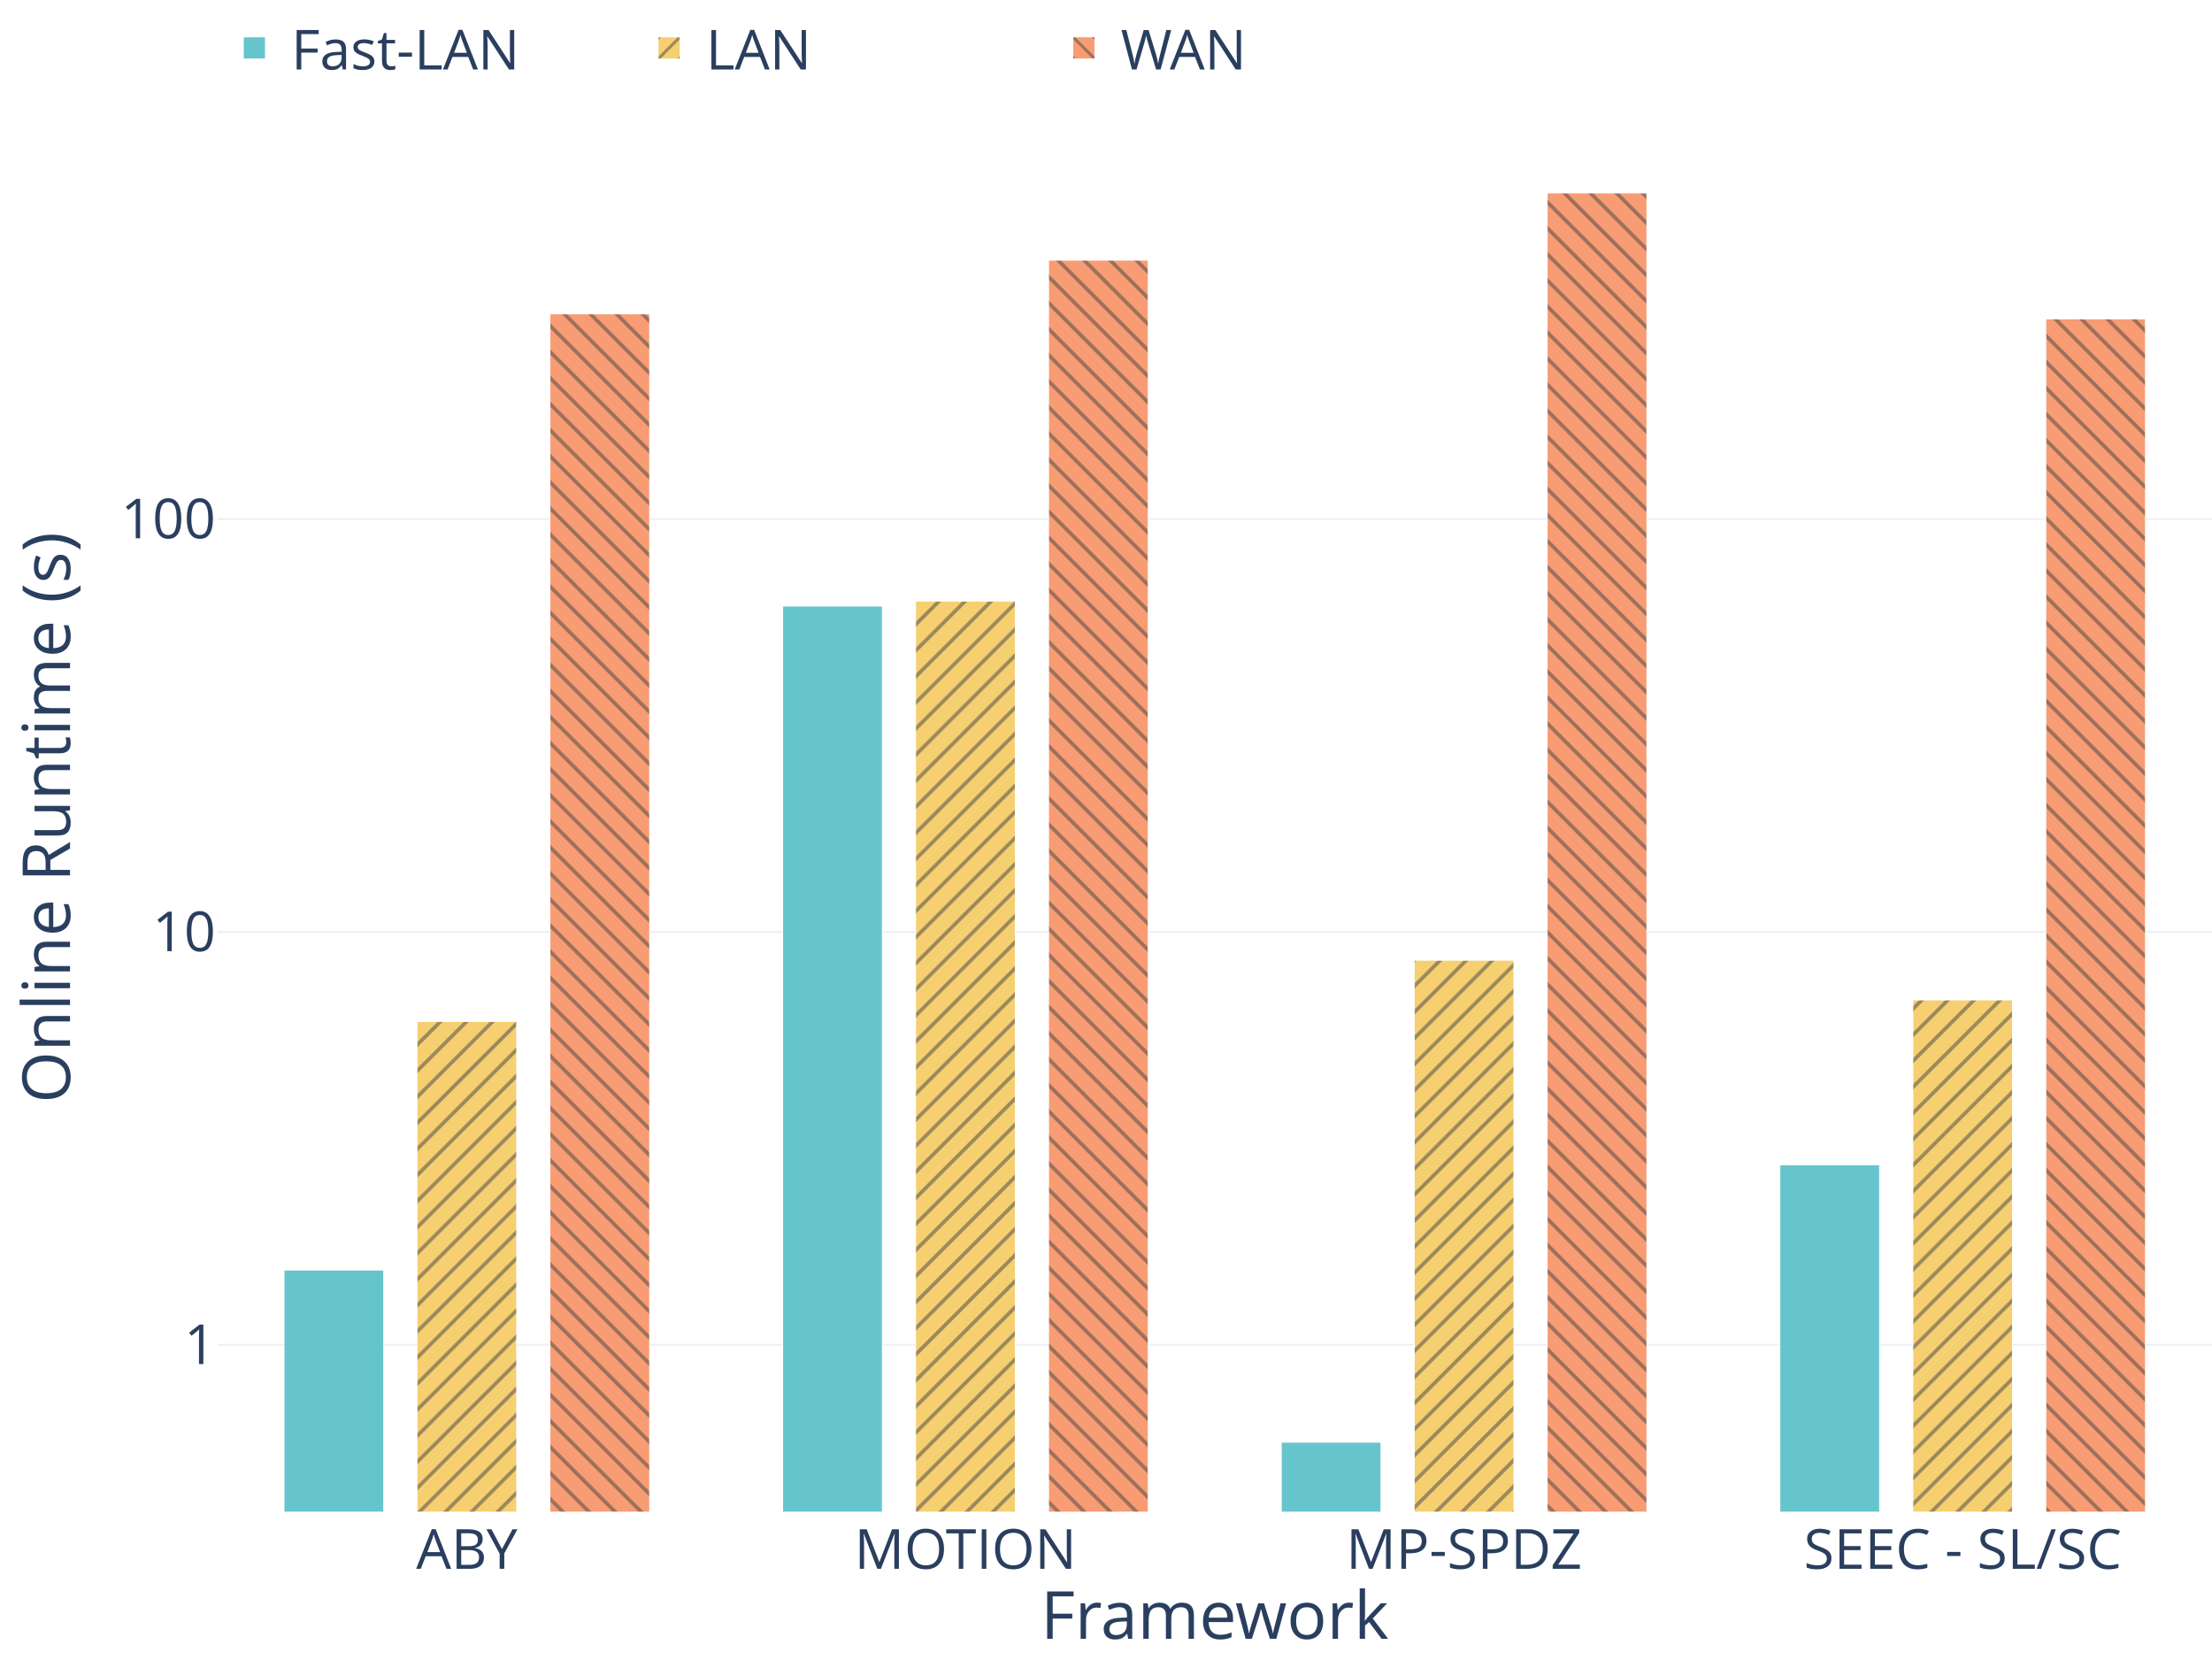
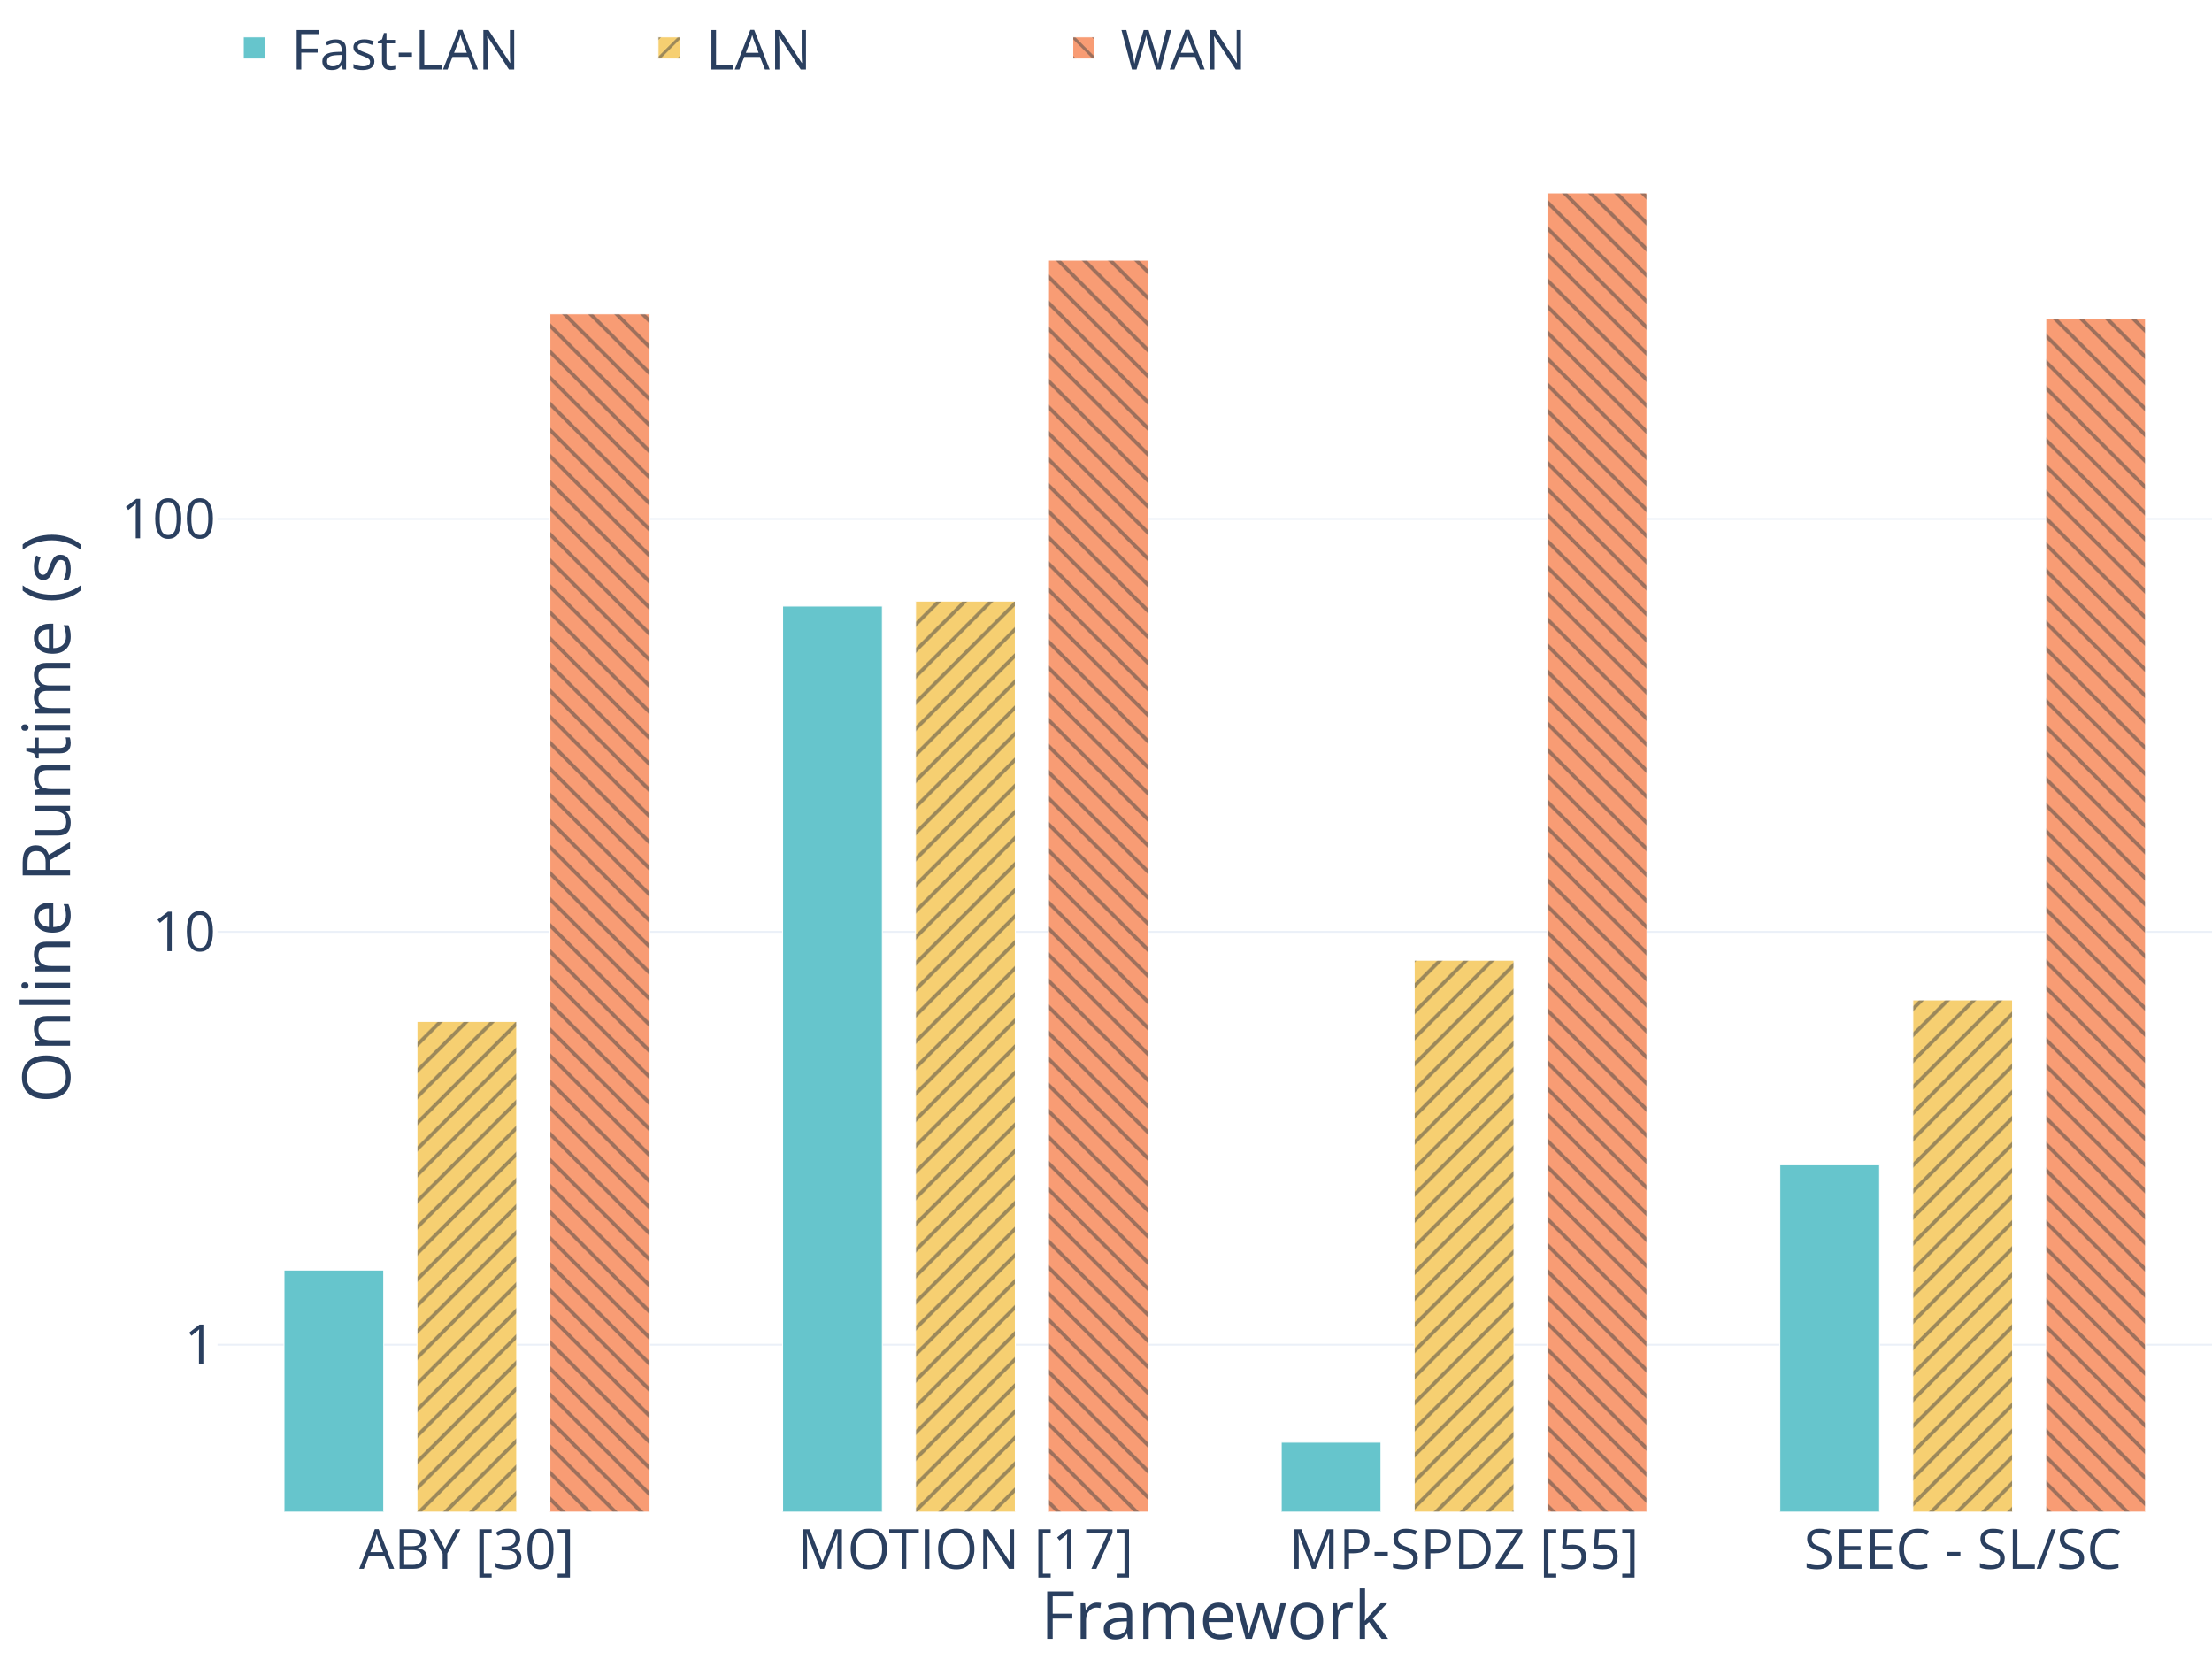
<svg xmlns="http://www.w3.org/2000/svg" class="main-svg" width="1200" height="900" style="" viewBox="0 0 1200 900">
  <rect x="0" y="0" width="1200" height="900" style="fill: rgb(255, 255, 255); fill-opacity: 1;" />
-   <defs id="defs-5293b6">
+   <defs id="defs-2181cd">
    <g class="clips">
-       <clipPath id="clip5293b6xyplot" class="plotclip">
+       <clipPath id="clip2181cdxyplot" class="plotclip">
        <rect width="1082" height="753" />
      </clipPath>
-       <clipPath class="axesclip" id="clip5293b6x">
+       <clipPath class="axesclip" id="clip2181cdx">
        <rect x="118" y="0" width="1082" height="900" />
      </clipPath>
-       <clipPath class="axesclip" id="clip5293b6y">
+       <clipPath class="axesclip" id="clip2181cdy">
        <rect x="0" y="67" width="1200" height="753" />
      </clipPath>
-       <clipPath class="axesclip" id="clip5293b6xy">
+       <clipPath class="axesclip" id="clip2181cdxy">
        <rect x="118" y="67" width="1082" height="753" />
      </clipPath>
    </g>
    <g class="gradients" />
    <g class="patterns">
-       <pattern id="p5293b6-legend-4f2b62" width="14.142px" height="14.142px" patternUnits="userSpaceOnUse" patternTransform="scale(0.8)">
+       <pattern id="p2181cd-legend-adf3a0" width="14.142px" height="14.142px" patternUnits="userSpaceOnUse" patternTransform="scale(0.8)">
        <rect width="14.142px" height="14.142px" fill="rgb(246, 207, 113)" fill-opacity="1" />
        <path d="M-3.536,3.536l7.071,-7.071M0,14.142L14.142,0M10.607,17.678l7.071,-7.071" opacity="0.5" stroke="rgb(68, 68, 68)" stroke-width="2px" />
      </pattern>
-       <pattern id="p5293b6-legend-6bab5e" width="14.142px" height="14.142px" patternUnits="userSpaceOnUse" patternTransform="scale(0.8)">
+       <pattern id="p2181cd-legend-cd96aa" width="14.142px" height="14.142px" patternUnits="userSpaceOnUse" patternTransform="scale(0.8)">
        <rect width="14.142px" height="14.142px" fill="rgb(248, 156, 116)" fill-opacity="1" />
        <path d="M10.607,-3.536l7.071,7.071M0,0L14.142,14.142M-3.536,10.607l7.071,7.071" opacity="0.5" stroke="rgb(68, 68, 68)" stroke-width="2px" />
      </pattern>
-       <pattern id="p5293b6-4f2b62" width="14.142px" height="14.142px" patternUnits="userSpaceOnUse" patternTransform="">
+       <pattern id="p2181cd-adf3a0" width="14.142px" height="14.142px" patternUnits="userSpaceOnUse" patternTransform="">
        <rect width="14.142px" height="14.142px" fill="rgb(246, 207, 113)" fill-opacity="1" />
        <path d="M-3.536,3.536l7.071,-7.071M0,14.142L14.142,0M10.607,17.678l7.071,-7.071" opacity="0.5" stroke="rgb(68, 68, 68)" stroke-width="2px" />
      </pattern>
-       <pattern id="p5293b6-6bab5e" width="14.142px" height="14.142px" patternUnits="userSpaceOnUse" patternTransform="">
+       <pattern id="p2181cd-cd96aa" width="14.142px" height="14.142px" patternUnits="userSpaceOnUse" patternTransform="">
        <rect width="14.142px" height="14.142px" fill="rgb(248, 156, 116)" fill-opacity="1" />
        <path d="M10.607,-3.536l7.071,7.071M0,0L14.142,14.142M-3.536,10.607l7.071,7.071" opacity="0.5" stroke="rgb(68, 68, 68)" stroke-width="2px" />
      </pattern>
    </g>
  </defs>
  <g class="bglayer" />
  <g class="layer-below">
    <g class="imagelayer" />
    <g class="shapelayer" />
  </g>
  <g class="cartesianlayer">
    <g class="subplot xy">
      <g class="layer-subplot">
        <g class="shapelayer" />
        <g class="imagelayer" />
      </g>
      <g class="minor-gridlayer">
        <g class="x" />
        <g class="y" />
      </g>
      <g class="gridlayer">
        <g class="x" />
        <g class="y">
          <path class="ygrid crisp" transform="translate(0,729.45)" d="M118,0h1082" style="stroke: rgb(235, 240, 248); stroke-opacity: 1; stroke-width: 1px;" />
          <path class="ygrid crisp" transform="translate(0,505.48)" d="M118,0h1082" style="stroke: rgb(235, 240, 248); stroke-opacity: 1; stroke-width: 1px;" />
          <path class="ygrid crisp" transform="translate(0,281.51)" d="M118,0h1082" style="stroke: rgb(235, 240, 248); stroke-opacity: 1; stroke-width: 1px;" />
        </g>
      </g>
      <g class="zerolinelayer" />
      <path class="xlines-below" />
      <path class="ylines-below" />
      <g class="overlines-below" />
      <g class="xaxislayer-below" />
      <g class="yaxislayer-below" />
      <g class="overaxes-below" />
-       <g class="plot" transform="translate(118,67)" clip-path="url(#clip5293b6xyplot)">
+       <g class="plot" transform="translate(118,67)" clip-path="url(#clip2181cdxyplot)">
        <g class="barlayer mlayer">
          <g class="trace bars" style="opacity: 1;">
            <g class="points">
              <g class="point">
                <path d="M36.07,7906.5V621.93H90.17V7906.5Z" style="vector-effect: none; opacity: 1; stroke-width: 0.5px; fill: rgb(102, 197, 204); fill-opacity: 1; stroke: rgb(255, 255, 255); stroke-opacity: 1;" />
              </g>
              <g class="point">
                <path d="M306.57,7906.5V261.77H360.67V7906.5Z" style="vector-effect: none; opacity: 1; stroke-width: 0.5px; fill: rgb(102, 197, 204); fill-opacity: 1; stroke: rgb(255, 255, 255); stroke-opacity: 1;" />
              </g>
              <g class="point">
                <path d="M577.07,7906.5V715.35H631.17V7906.5Z" style="vector-effect: none; opacity: 1; stroke-width: 0.5px; fill: rgb(102, 197, 204); fill-opacity: 1; stroke: rgb(255, 255, 255); stroke-opacity: 1;" />
              </g>
              <g class="point">
                <path d="M847.57,7906.5V564.84H901.67V7906.5Z" style="vector-effect: none; opacity: 1; stroke-width: 0.5px; fill: rgb(102, 197, 204); fill-opacity: 1; stroke: rgb(255, 255, 255); stroke-opacity: 1;" />
              </g>
            </g>
          </g>
          <g class="trace bars" style="opacity: 1;">
            <g class="points">
              <g class="point">
-                 <path d="M108.2,7906.5V487.09H162.3V7906.5Z" class="pattern_filled" style="vector-effect: none; opacity: 1; stroke-width: 0.5px; fill: url('#p5293b6-4f2b62'); stroke: rgb(255, 255, 255); stroke-opacity: 1;" />
-               </g>
-               <g class="point">
-                 <path d="M378.7,7906.5V259.04H432.8V7906.5Z" class="pattern_filled" style="vector-effect: none; opacity: 1; stroke-width: 0.5px; fill: url('#p5293b6-4f2b62'); stroke: rgb(255, 255, 255); stroke-opacity: 1;" />
-               </g>
-               <g class="point">
-                 <path d="M649.2,7906.5V453.86H703.3V7906.5Z" class="pattern_filled" style="vector-effect: none; opacity: 1; stroke-width: 0.5px; fill: url('#p5293b6-4f2b62'); stroke: rgb(255, 255, 255); stroke-opacity: 1;" />
-               </g>
-               <g class="point">
-                 <path d="M919.7,7906.5V475.42H973.8V7906.5Z" class="pattern_filled" style="vector-effect: none; opacity: 1; stroke-width: 0.5px; fill: url('#p5293b6-4f2b62'); stroke: rgb(255, 255, 255); stroke-opacity: 1;" />
+                 <path d="M108.2,7906.5V487.09H162.3V7906.5Z" class="pattern_filled" style="vector-effect: none; opacity: 1; stroke-width: 0.5px; fill: url('#p2181cd-adf3a0'); stroke: rgb(255, 255, 255); stroke-opacity: 1;" />
+               </g>
+               <g class="point">
+                 <path d="M378.7,7906.5V259.04H432.8V7906.5Z" class="pattern_filled" style="vector-effect: none; opacity: 1; stroke-width: 0.5px; fill: url('#p2181cd-adf3a0'); stroke: rgb(255, 255, 255); stroke-opacity: 1;" />
+               </g>
+               <g class="point">
+                 <path d="M649.2,7906.5V453.86H703.3V7906.5Z" class="pattern_filled" style="vector-effect: none; opacity: 1; stroke-width: 0.5px; fill: url('#p2181cd-adf3a0'); stroke: rgb(255, 255, 255); stroke-opacity: 1;" />
+               </g>
+               <g class="point">
+                 <path d="M919.7,7906.5V475.42H973.8V7906.5Z" class="pattern_filled" style="vector-effect: none; opacity: 1; stroke-width: 0.5px; fill: url('#p2181cd-adf3a0'); stroke: rgb(255, 255, 255); stroke-opacity: 1;" />
              </g>
            </g>
          </g>
          <g class="trace bars" style="opacity: 1;">
            <g class="points">
              <g class="point">
-                 <path d="M180.33,7906.5V103.26H234.43V7906.5Z" class="pattern_filled" style="vector-effect: none; opacity: 1; stroke-width: 0.5px; fill: url('#p5293b6-6bab5e'); stroke: rgb(255, 255, 255); stroke-opacity: 1;" />
-               </g>
-               <g class="point">
-                 <path d="M450.83,7906.5V74.13H504.93V7906.5Z" class="pattern_filled" style="vector-effect: none; opacity: 1; stroke-width: 0.5px; fill: url('#p5293b6-6bab5e'); stroke: rgb(255, 255, 255); stroke-opacity: 1;" />
-               </g>
-               <g class="point">
-                 <path d="M721.33,7906.5V37.65H775.43V7906.5Z" class="pattern_filled" style="vector-effect: none; opacity: 1; stroke-width: 0.5px; fill: url('#p5293b6-6bab5e'); stroke: rgb(255, 255, 255); stroke-opacity: 1;" />
-               </g>
-               <g class="point">
-                 <path d="M991.83,7906.5V105.98H1045.93V7906.5Z" class="pattern_filled" style="vector-effect: none; opacity: 1; stroke-width: 0.5px; fill: url('#p5293b6-6bab5e'); stroke: rgb(255, 255, 255); stroke-opacity: 1;" />
+                 <path d="M180.33,7906.5V103.26H234.43V7906.5Z" class="pattern_filled" style="vector-effect: none; opacity: 1; stroke-width: 0.5px; fill: url('#p2181cd-cd96aa'); stroke: rgb(255, 255, 255); stroke-opacity: 1;" />
+               </g>
+               <g class="point">
+                 <path d="M450.83,7906.5V74.13H504.93V7906.5Z" class="pattern_filled" style="vector-effect: none; opacity: 1; stroke-width: 0.5px; fill: url('#p2181cd-cd96aa'); stroke: rgb(255, 255, 255); stroke-opacity: 1;" />
+               </g>
+               <g class="point">
+                 <path d="M721.33,7906.5V37.65H775.43V7906.5Z" class="pattern_filled" style="vector-effect: none; opacity: 1; stroke-width: 0.5px; fill: url('#p2181cd-cd96aa'); stroke: rgb(255, 255, 255); stroke-opacity: 1;" />
+               </g>
+               <g class="point">
+                 <path d="M991.83,7906.5V105.98H1045.93V7906.5Z" class="pattern_filled" style="vector-effect: none; opacity: 1; stroke-width: 0.5px; fill: url('#p2181cd-cd96aa'); stroke: rgb(255, 255, 255); stroke-opacity: 1;" />
              </g>
            </g>
          </g>
        </g>
      </g>
      <g class="overplot" />
      <path class="xlines-above crisp" d="M0,0" style="fill: none;" />
      <path class="ylines-above crisp" d="M0,0" style="fill: none;" />
      <g class="overlines-above" />
      <g class="xaxislayer-above">
        <g class="xtick">
-           <text text-anchor="middle" x="0" y="851" transform="translate(253.25,0)" style="font-family: 'Open Sans', verdana, arial, sans-serif; font-size: 30px; fill: rgb(42, 63, 95); fill-opacity: 1; white-space: pre; opacity: 1;">ABY</text>
-         </g>
-         <g class="xtick">
-           <text text-anchor="middle" x="0" y="851" transform="translate(523.75,0)" style="font-family: 'Open Sans', verdana, arial, sans-serif; font-size: 30px; fill: rgb(42, 63, 95); fill-opacity: 1; white-space: pre; opacity: 1;">MOTION</text>
-         </g>
-         <g class="xtick">
-           <text text-anchor="middle" x="0" y="851" transform="translate(794.25,0)" style="font-family: 'Open Sans', verdana, arial, sans-serif; font-size: 30px; fill: rgb(42, 63, 95); fill-opacity: 1; white-space: pre; opacity: 1;">MP-SPDZ</text>
+           <text text-anchor="middle" x="0" y="851" transform="translate(253.25,0)" style="font-family: 'Open Sans', verdana, arial, sans-serif; font-size: 30px; fill: rgb(42, 63, 95); fill-opacity: 1; white-space: pre; opacity: 1;">ABY [30]</text>
+         </g>
+         <g class="xtick">
+           <text text-anchor="middle" x="0" y="851" transform="translate(523.75,0)" style="font-family: 'Open Sans', verdana, arial, sans-serif; font-size: 30px; fill: rgb(42, 63, 95); fill-opacity: 1; white-space: pre; opacity: 1;">MOTION [17]</text>
+         </g>
+         <g class="xtick">
+           <text text-anchor="middle" x="0" y="851" transform="translate(794.25,0)" style="font-family: 'Open Sans', verdana, arial, sans-serif; font-size: 30px; fill: rgb(42, 63, 95); fill-opacity: 1; white-space: pre; opacity: 1;">MP-SPDZ [55]</text>
        </g>
        <g class="xtick">
          <text text-anchor="middle" x="0" y="851" transform="translate(1064.75,0)" style="font-family: 'Open Sans', verdana, arial, sans-serif; font-size: 30px; fill: rgb(42, 63, 95); fill-opacity: 1; white-space: pre; opacity: 1;">SEEC - SL/SC</text>
        </g>
      </g>
      <g class="yaxislayer-above">
        <g class="ytick">
          <text text-anchor="end" x="117" y="10.5" transform="translate(0,729.45)" style="font-family: 'Open Sans', verdana, arial, sans-serif; font-size: 30px; fill: rgb(42, 63, 95); fill-opacity: 1; white-space: pre; opacity: 1;">1</text>
        </g>
        <g class="ytick">
          <text text-anchor="end" x="117" y="10.5" style="font-family: 'Open Sans', verdana, arial, sans-serif; font-size: 30px; fill: rgb(42, 63, 95); fill-opacity: 1; white-space: pre; opacity: 1;" transform="translate(0,505.48)">10</text>
        </g>
        <g class="ytick">
          <text text-anchor="end" x="117" y="10.5" style="font-family: 'Open Sans', verdana, arial, sans-serif; font-size: 30px; fill: rgb(42, 63, 95); fill-opacity: 1; white-space: pre; opacity: 1;" transform="translate(0,281.51)">100</text>
        </g>
      </g>
      <g class="overaxes-above" />
    </g>
  </g>
  <g class="polarlayer" />
  <g class="smithlayer" />
  <g class="ternarylayer" />
  <g class="geolayer" />
  <g class="funnelarealayer" />
  <g class="pielayer" />
  <g class="iciclelayer" />
  <g class="treemaplayer" />
  <g class="sunburstlayer" />
  <g class="glimages" />
-   <defs id="topdefs-5293b6">
+   <defs id="topdefs-2181cd">
    <g class="clips" />
-     <clipPath id="legend5293b6">
+     <clipPath id="legend2181cd">
      <rect width="675" height="52" x="0" y="0" />
    </clipPath>
  </defs>
  <g class="layer-above">
    <g class="imagelayer" />
    <g class="shapelayer" />
  </g>
  <g class="infolayer">
    <g class="legend" pointer-events="all" transform="translate(118,0)">
      <rect class="bg" shape-rendering="crispEdges" width="675" height="52" x="0" y="0" style="stroke: rgb(68, 68, 68); stroke-opacity: 1; fill: rgb(255, 255, 255); fill-opacity: 1; stroke-width: 0px;" />
-       <g class="scrollbox" transform="" clip-path="url(#legend5293b6)">
+       <g class="scrollbox" transform="" clip-path="url(#legend2181cd)">
        <g class="groups" transform="">
          <g class="traces" transform="translate(0,26)" style="opacity: 1;">
            <text class="legendtext" text-anchor="start" x="40" y="11.7" style="font-family: 'Open Sans', verdana, arial, sans-serif; font-size: 30px; fill: rgb(42, 63, 95); fill-opacity: 1; white-space: pre;">Fast-LAN</text>
            <g class="layers" style="opacity: 1;">
              <g class="legendfill" />
              <g class="legendlines" />
              <g class="legendsymbols">
                <g class="legendpoints">
                  <path class="legendundefined" d="M6,6H-6V-6H6Z" transform="translate(20,0)" style="stroke-width: 0.5px; fill: rgb(102, 197, 204); fill-opacity: 1; stroke: rgb(255, 255, 255); stroke-opacity: 1;" />
                </g>
              </g>
            </g>
            <rect class="legendtoggle" x="0" y="-21" width="222.5" height="42" style="fill: rgb(0, 0, 0); fill-opacity: 0;" />
          </g>
        </g>
        <g class="groups" transform="translate(225,0)">
          <g class="traces" transform="translate(0,26)" style="opacity: 1;">
            <text class="legendtext" text-anchor="start" x="40" y="11.7" style="font-family: 'Open Sans', verdana, arial, sans-serif; font-size: 30px; fill: rgb(42, 63, 95); fill-opacity: 1; white-space: pre;">LAN</text>
            <g class="layers" style="opacity: 1;">
              <g class="legendfill" />
              <g class="legendlines" />
              <g class="legendsymbols">
                <g class="legendpoints">
-                   <path class="legendundefined pattern_filled" d="M6,6H-6V-6H6Z" transform="translate(20,0)" style="stroke-width: 0.5px; fill: url('#p5293b6-legend-4f2b62'); stroke: rgb(255, 255, 255); stroke-opacity: 1;" />
+                   <path class="legendundefined pattern_filled" d="M6,6H-6V-6H6Z" transform="translate(20,0)" style="stroke-width: 0.5px; fill: url('#p2181cd-legend-adf3a0'); stroke: rgb(255, 255, 255); stroke-opacity: 1;" />
                </g>
              </g>
            </g>
            <rect class="legendtoggle" x="0" y="-21" width="222.5" height="42" style="fill: rgb(0, 0, 0); fill-opacity: 0;" />
          </g>
        </g>
        <g class="groups" transform="translate(450,0)">
          <g class="traces" transform="translate(0,26)" style="opacity: 1;">
            <text class="legendtext" text-anchor="start" x="40" y="11.7" style="font-family: 'Open Sans', verdana, arial, sans-serif; font-size: 30px; fill: rgb(42, 63, 95); fill-opacity: 1; white-space: pre;">WAN</text>
            <g class="layers" style="opacity: 1;">
              <g class="legendfill" />
              <g class="legendlines" />
              <g class="legendsymbols">
                <g class="legendpoints">
-                   <path class="legendundefined pattern_filled" d="M6,6H-6V-6H6Z" transform="translate(20,0)" style="stroke-width: 0.5px; fill: url('#p5293b6-legend-6bab5e'); stroke: rgb(255, 255, 255); stroke-opacity: 1;" />
+                   <path class="legendundefined pattern_filled" d="M6,6H-6V-6H6Z" transform="translate(20,0)" style="stroke-width: 0.5px; fill: url('#p2181cd-legend-cd96aa'); stroke: rgb(255, 255, 255); stroke-opacity: 1;" />
                </g>
              </g>
            </g>
            <rect class="legendtoggle" x="0" y="-21" width="222.5" height="42" style="fill: rgb(0, 0, 0); fill-opacity: 0;" />
          </g>
        </g>
      </g>
      <rect class="scrollbar" rx="20" ry="3" width="0" height="0" x="0" y="0" style="fill: rgb(128, 139, 164); fill-opacity: 1;" />
    </g>
    <g class="g-gtitle" />
    <g class="g-xtitle" transform="translate(0,-10.7)">
      <text class="xtitle" x="659" y="899.7" text-anchor="middle" style="font-family: 'Open Sans', verdana, arial, sans-serif; font-size: 36px; fill: rgb(42, 63, 95); opacity: 1; font-weight: normal; white-space: pre;">Framework</text>
    </g>
    <g class="g-ytitle" transform="translate(37.16895,0)">
      <text class="ytitle" transform="rotate(-90,0.83125,443.5)" x="0.831" y="443.5" text-anchor="middle" style="font-family: 'Open Sans', verdana, arial, sans-serif; font-size: 36px; fill: rgb(42, 63, 95); opacity: 1; font-weight: normal; white-space: pre;">Online Runtime (s)</text>
    </g>
  </g>
</svg>
